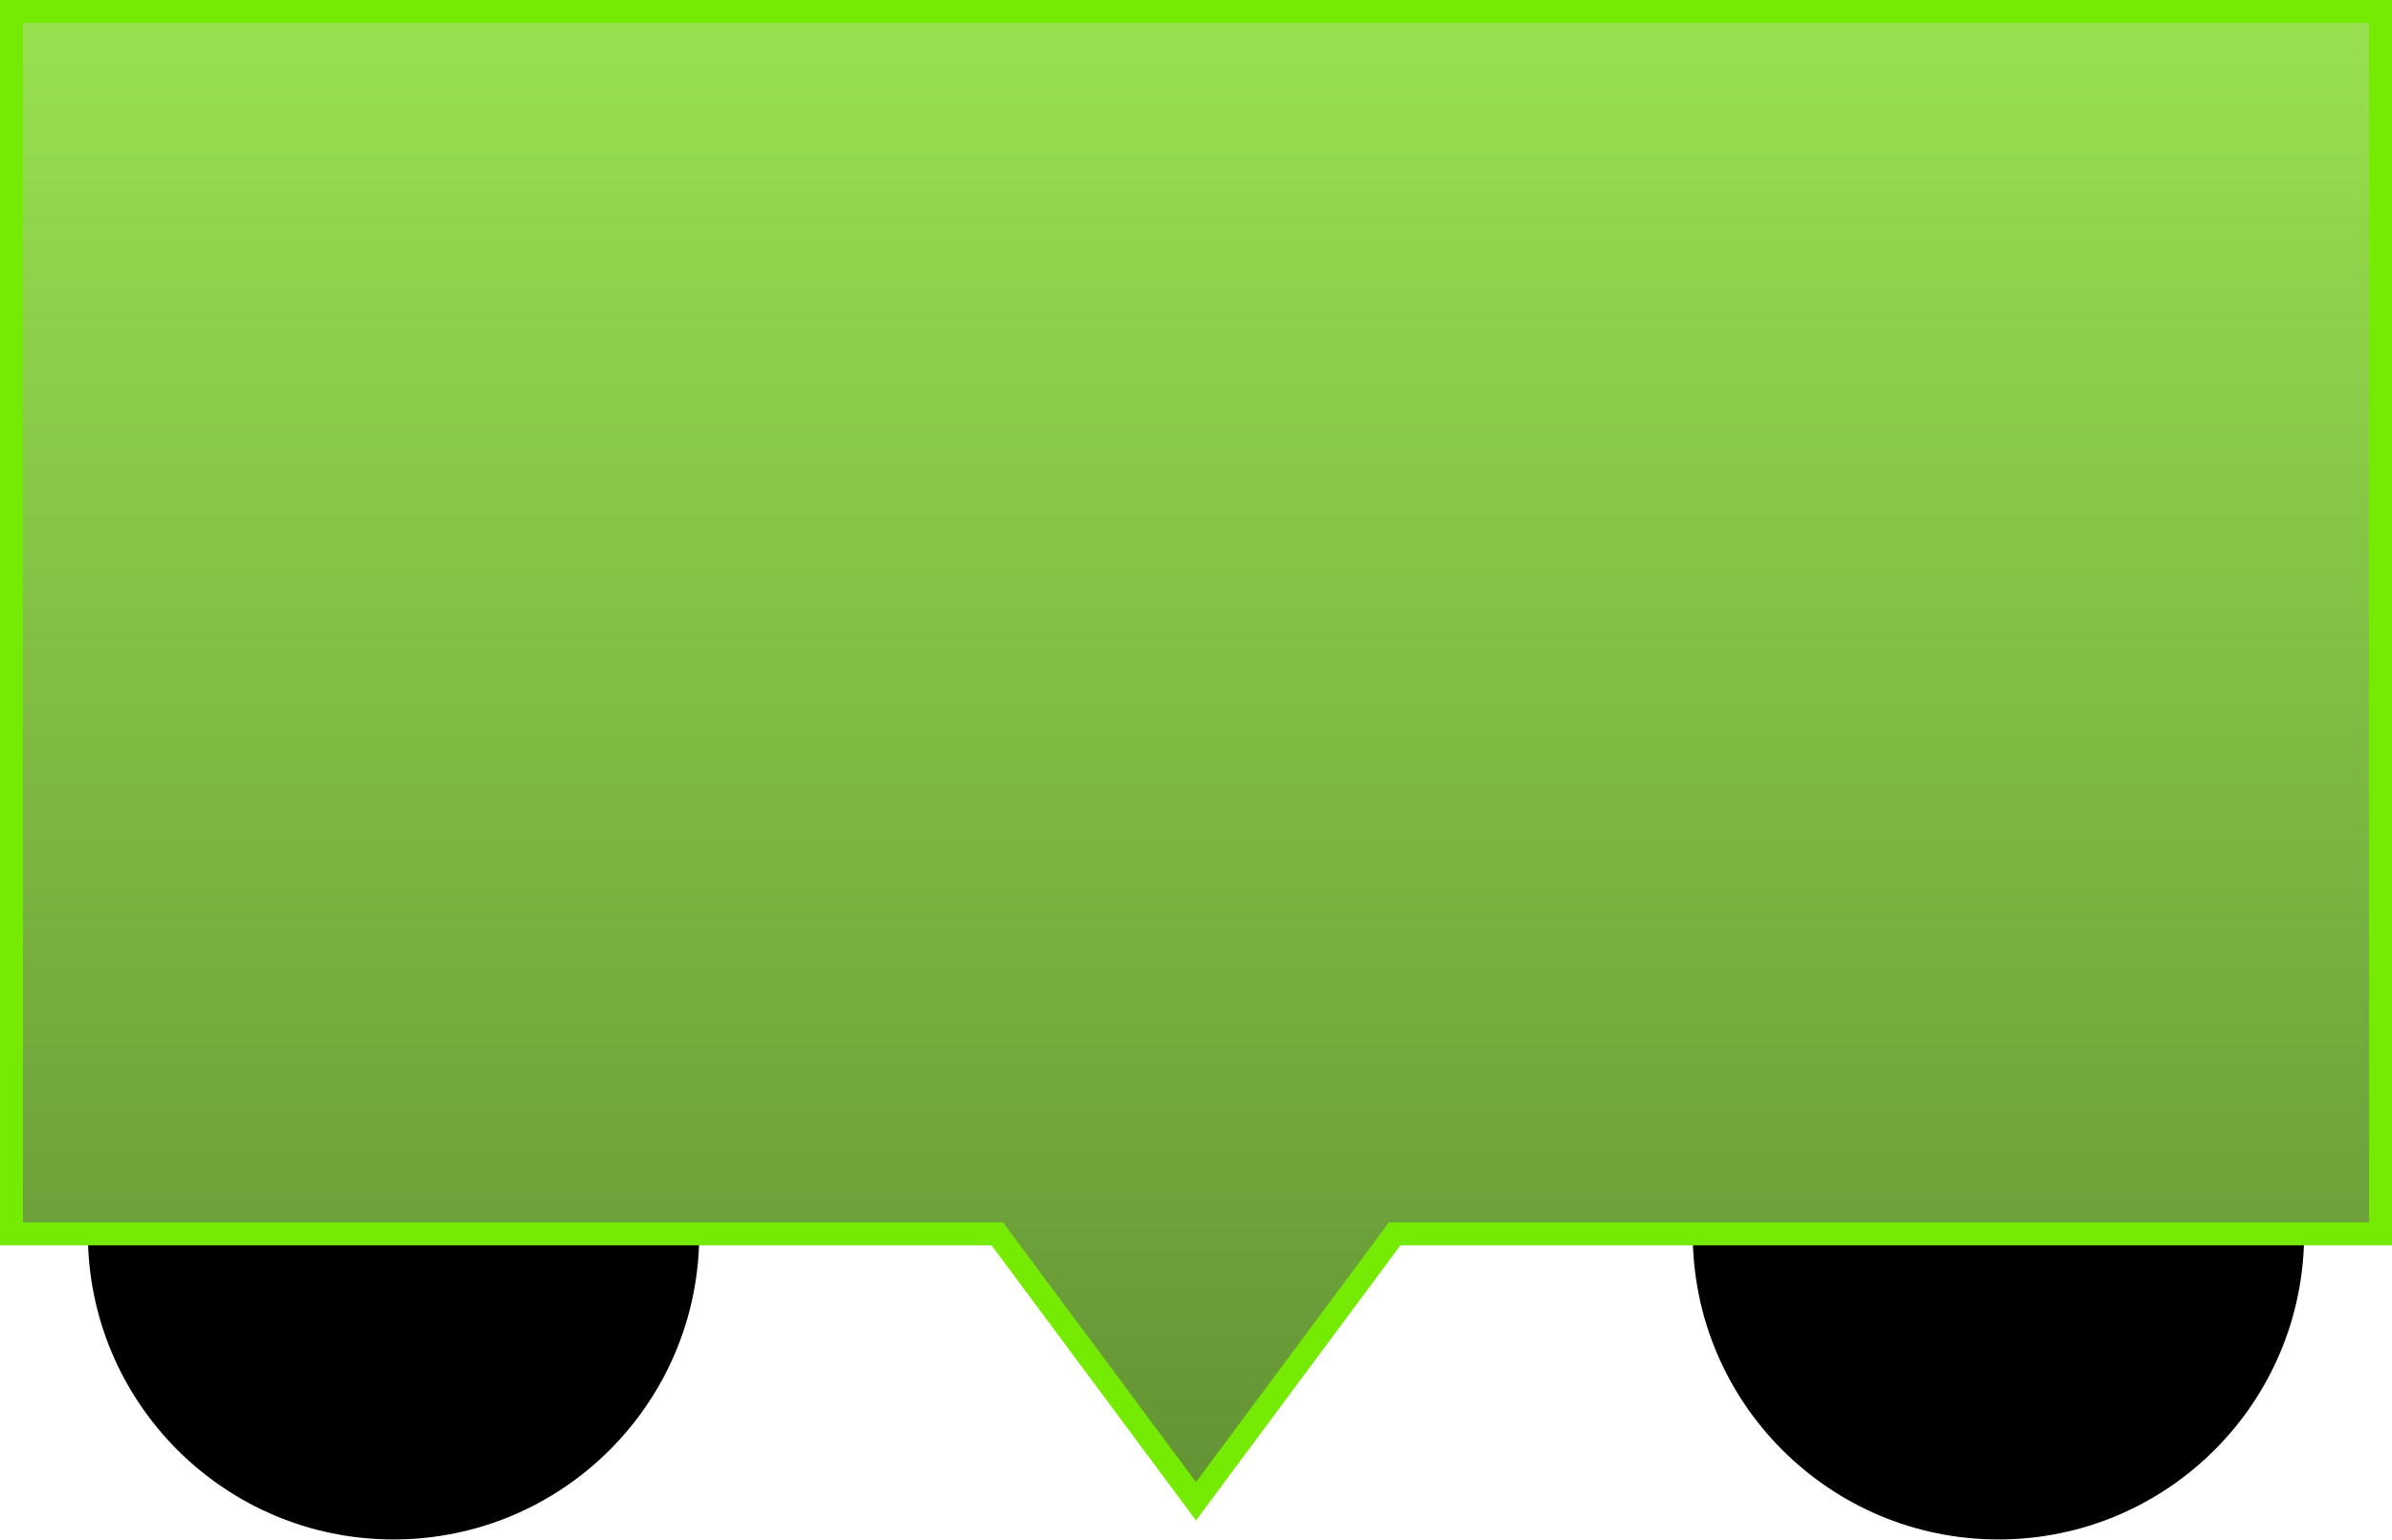
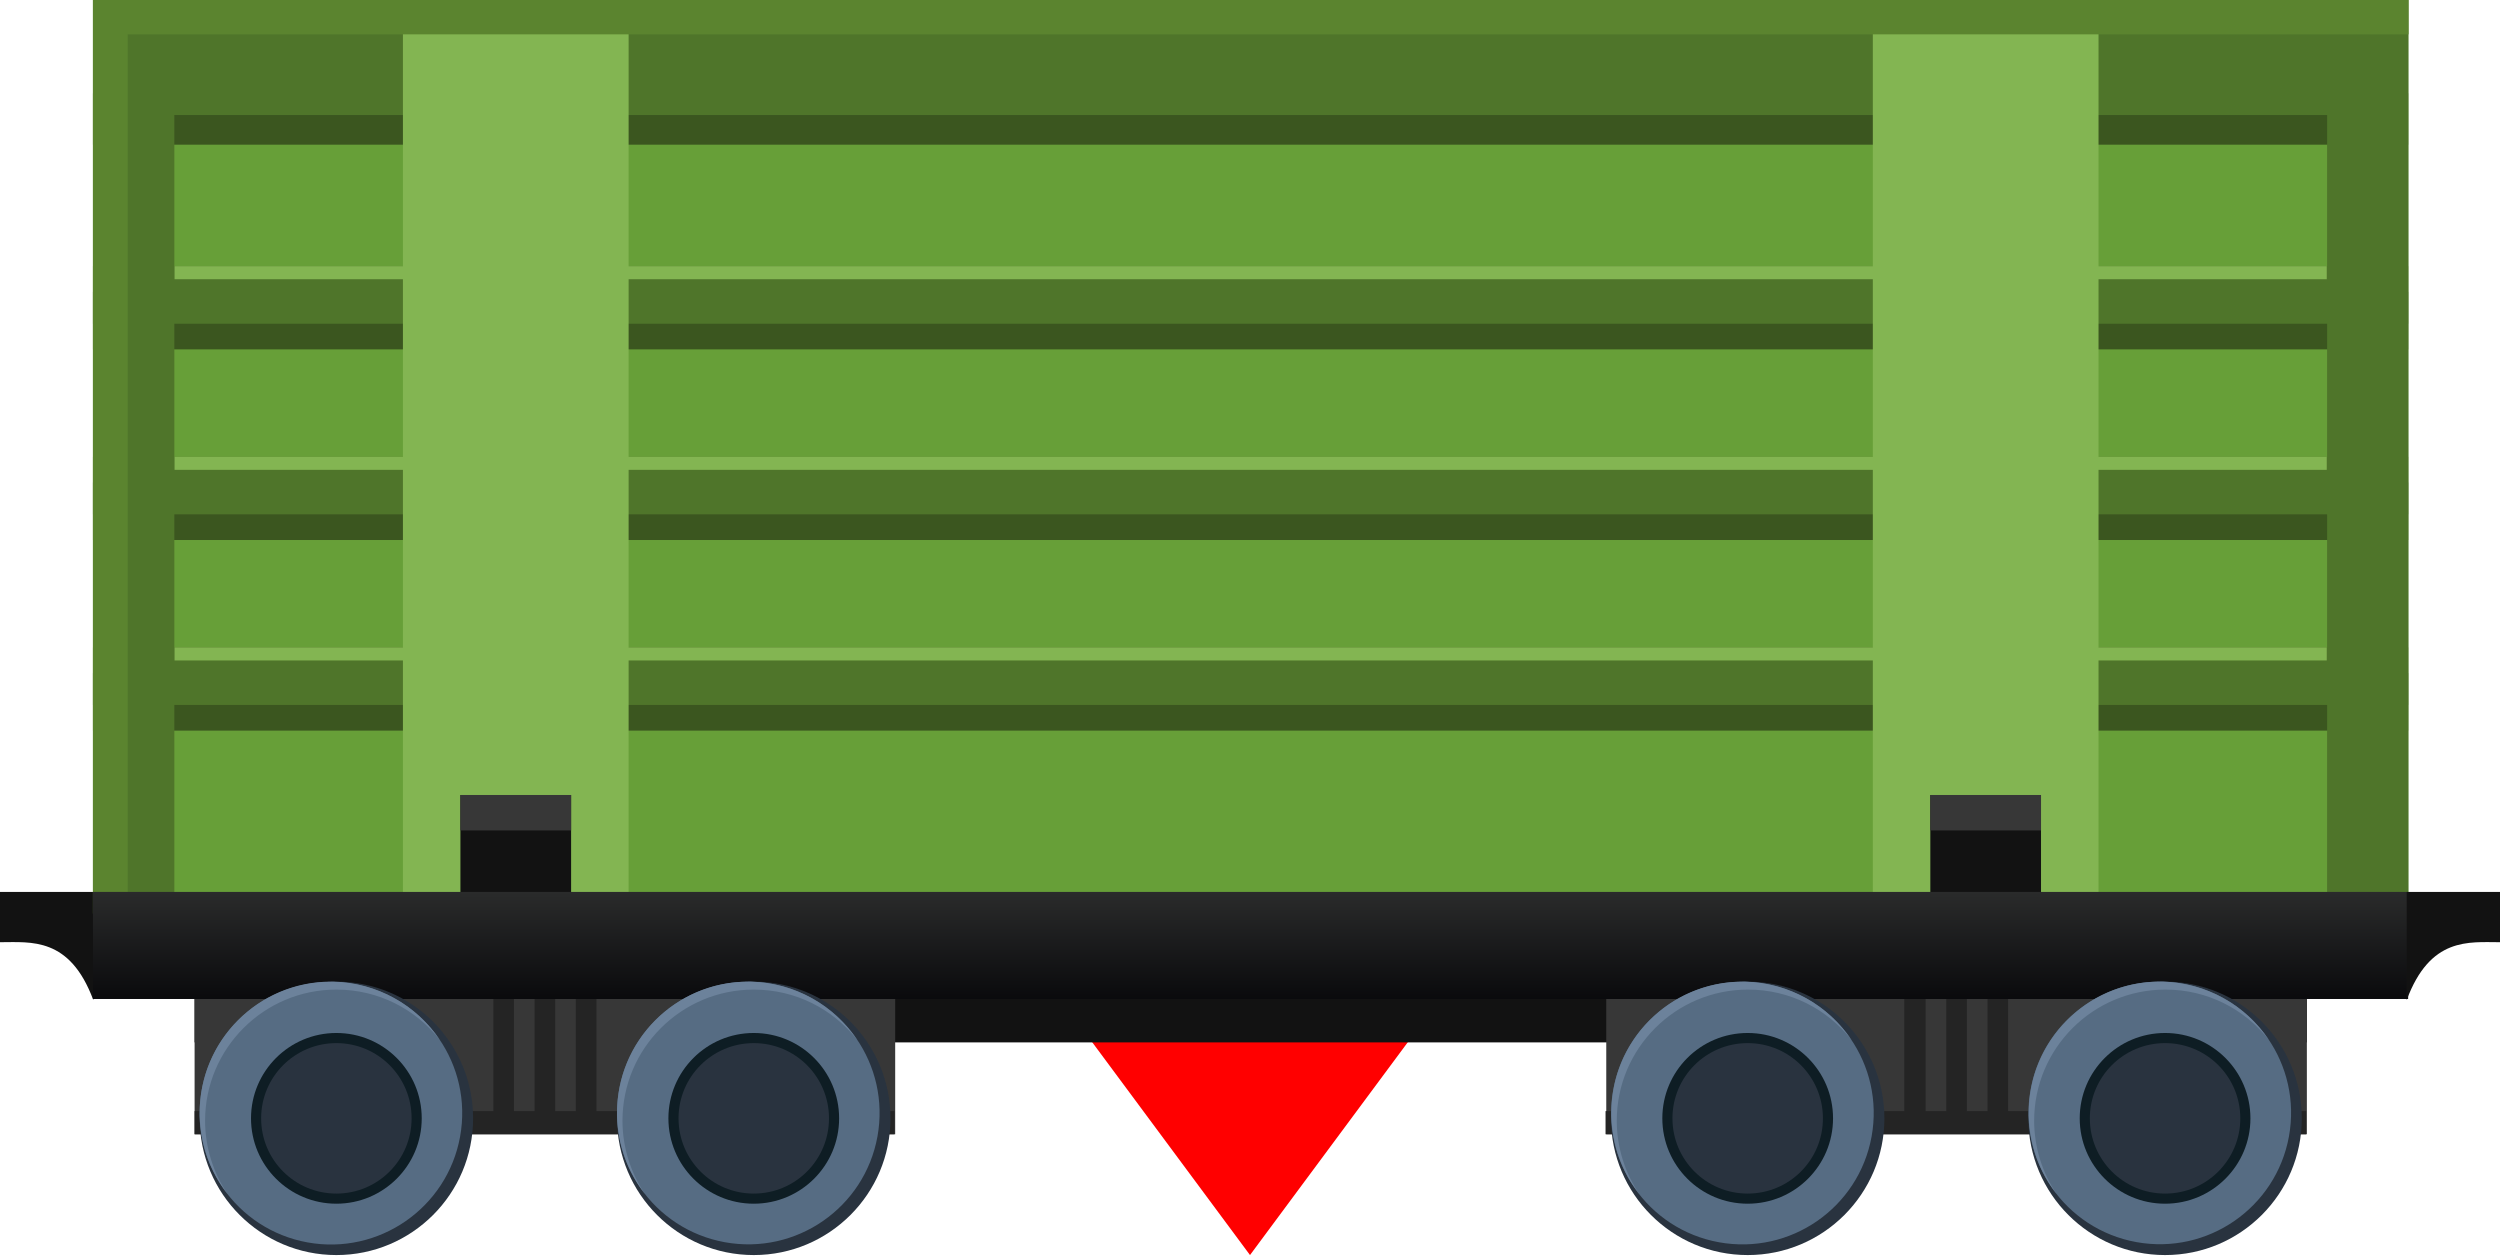
- <svg xmlns="http://www.w3.org/2000/svg" viewBox="0 0 31.3 20.15">
+ <svg xmlns="http://www.w3.org/2000/svg" id="Layer_2" data-name="Layer 2" viewBox="0 0 69.12 34.7">
  <defs>
-     <style>.cls-1{stroke:#75ea03;stroke-miterlimit:10;stroke-width:0.3px;fill:url(#linear-gradient);}</style>
-     <linearGradient id="linear-gradient" x1="15.65" y1="24.4" x2="15.65" y2="-4.44" gradientUnits="userSpaceOnUse">
-       <stop offset="0" stop-color="#567f2e" />
-       <stop offset="1" stop-color="#a4f456" />
+     <style>
+       .cls-1 {
+         fill: #5b842f;
+       }
+ 
+       .cls-1, .cls-2, .cls-3, .cls-4, .cls-5, .cls-6 {
+         fill-rule: evenodd;
+       }
+ 
+       .cls-2 {
+         fill: #242424;
+       }
+ 
+       .cls-7 {
+         fill: #3b561f;
+       }
+ 
+       .cls-8 {
+         fill: #0e1d24;
+       }
+ 
+       .cls-9 {
+         fill: #679f38;
+       }
+ 
+       .cls-3, .cls-10 {
+         fill: #121212;
+       }
+ 
+       .cls-11 {
+         fill: #566c83;
+       }
+ 
+       .cls-12, .cls-6 {
+         fill: #29333f;
+       }
+ 
+       .cls-13 {
+         fill: #373737;
+       }
+ 
+       .cls-14, .cls-5 {
+         fill: #4f752a;
+       }
+ 
+       .cls-15 {
+         fill: #83b552;
+       }
+ 
+       .cls-4 {
+         fill: #6c829b;
+       }
+ 
+       .cls-16 {
+         fill: url(#GradientFill_4);
+       }
+ 
+       .cls-17 {
+         fill: red;
+       }
+     </style>
+     <linearGradient id="GradientFill_4" data-name="GradientFill 4" x1="34.58" y1="24.66" x2="34.58" y2="28.53" gradientUnits="userSpaceOnUse">
+       <stop offset="0" stop-color="#2a2b2b" />
+       <stop offset="1" stop-color="#000003" />
    </linearGradient>
  </defs>
-   <g id="Layer_2" data-name="Layer 2">
-     <g id="Portrait">
-       <g id="page-01">
-         <g id="Layer_26" data-name="Layer 26">
-           <circle cx="26.15" cy="16.15" r="4" />
-           <circle cx="5.15" cy="16.15" r="4" />
-           <polygon class="cls-1" points="31.15 0.15 0.15 0.15 0.15 16.15 13.05 16.15 15.65 19.65 18.25 16.15 31.15 16.15 31.15 0.15" />
+   <g id="Layer_1-2" data-name="Layer 1">
+     <g>
+       <polygon class="cls-17" points="30.06 28.63 39.06 28.63 34.56 34.7 30.06 28.63" />
+       <g>
+         <path class="cls-3" d="M0,24.66H2.58v2.99c-.65-1.75-1.72-1.6-2.58-1.6v-1.39Z" />
+         <rect class="cls-10" x="5.38" y="27.3" width="58.4" height="1.52" />
+         <rect class="cls-13" x="5.38" y="27.3" width="19.37" height="4.06" />
+         <path class="cls-2" d="M13.64,27.3h.57v3.42h.57v-3.42h.57v3.42h.57v-3.42h.57v3.42h8.24v.64H5.38v-.64H13.64v-3.42Z" />
+         <rect class="cls-13" x="44.41" y="27.3" width="19.37" height="4.06" />
+         <path class="cls-2" d="M52.67,27.3h.57v3.42h.57v-3.42h.57v3.42h.57v-3.42h.57v3.42h8.24v.64h-19.37v-.64h8.26v-3.42Z" />
+         <rect class="cls-9" x="2.57" width="64.01" height="25.26" />
+         <rect class="cls-7" x="2.57" y="2.58" width="64.01" height="1.42" />
+         <g>
+           <rect class="cls-7" x="2.57" y="8.07" width="64.01" height="1.59" />
+           <rect class="cls-7" x="2.57" y="13.34" width="64.01" height="1.59" />
+           <rect class="cls-7" x="2.57" y="18.61" width="64.01" height="1.59" />
        </g>
+         <rect class="cls-14" x="2.57" y="7.36" width="64.01" height="1.59" />
+         <rect class="cls-15" x="4.82" y="7.36" width="59.51" height=".36" />
+         <rect class="cls-14" x="2.57" y="12.63" width="64.01" height="1.59" />
+         <rect class="cls-15" x="4.82" y="12.63" width="59.51" height=".36" />
+         <rect class="cls-14" x="2.57" y="17.9" width="64.01" height="1.59" />
+         <rect class="cls-15" x="4.82" y="17.9" width="59.51" height=".36" />
+         <polygon class="cls-5" points="66.59 0 64.34 0 4.82 0 2.57 0 2.57 3.18 2.57 25.26 4.82 25.26 4.82 3.18 64.34 3.18 64.34 25.26 66.59 25.26 66.59 3.18 66.59 0" />
+         <g>
+           <rect class="cls-15" x="11.14" width="6.24" height="25.26" />
+           <rect class="cls-15" x="51.78" width="6.24" height="25.26" />
+         </g>
+         <g>
+           <rect class="cls-10" x="12.73" y="21.98" width="3.06" height="3.28" />
+           <rect class="cls-13" x="12.73" y="21.98" width="3.06" height=".98" />
+         </g>
+         <g>
+           <rect class="cls-10" x="53.37" y="21.98" width="3.06" height="3.28" />
+           <rect class="cls-13" x="53.37" y="21.98" width="3.06" height=".98" />
+         </g>
+         <polygon class="cls-1" points="2.57 0 3.53 0 66.59 0 66.59 .95 3.53 .95 3.53 24.66 2.57 24.66 2.57 .95 2.57 0" />
+         <rect class="cls-16" x="2.57" y="24.66" width="64.01" height="2.96" />
+         <g>
+           <circle class="cls-12" cx="9.3" cy="30.92" r="3.78" />
+           <circle class="cls-11" cx="9.15" cy="30.77" r="3.63" transform="translate(-22.76 34.29) rotate(-79.72)" />
+           <circle class="cls-8" cx="9.3" cy="30.92" r="2.36" />
+           <path class="cls-6" d="M9.3,28.84c1.15,0,2.08,.93,2.08,2.08s-.93,2.08-2.08,2.08-2.08-.93-2.08-2.08,.93-2.08,2.08-2.08Z" />
+           <path class="cls-4" d="M5.67,30.99c0-2.01,1.63-3.63,3.63-3.63,1.16,0,2.19,.54,2.86,1.39-.64-.95-1.72-1.58-2.94-1.61-.02,0-.05,0-.07,0-2.01,0-3.63,1.63-3.63,3.63,0,.02,0,.05,0,.07,.02,.82,.3,1.57,.77,2.17-.39-.58-.62-1.28-.62-2.03Z" />
+         </g>
+         <g>
+           <circle class="cls-12" cx="20.84" cy="30.92" r="3.78" />
+           <circle class="cls-11" cx="20.69" cy="30.77" r="3.63" transform="translate(-13.28 45.64) rotate(-79.72)" />
+           <circle class="cls-8" cx="20.84" cy="30.92" r="2.36" />
+           <path class="cls-6" d="M20.84,28.84c1.15,0,2.08,.93,2.08,2.08s-.93,2.08-2.08,2.08-2.08-.93-2.08-2.08,.93-2.08,2.08-2.08Z" />
+           <path class="cls-4" d="M17.21,30.99c0-2.01,1.63-3.63,3.63-3.63,1.16,0,2.19,.54,2.86,1.39-.64-.95-1.72-1.58-2.94-1.61-.02,0-.05,0-.07,0-2.01,0-3.63,1.63-3.63,3.63,0,.02,0,.05,0,.07,.02,.82,.3,1.57,.77,2.17-.39-.58-.62-1.28-.62-2.03Z" />
+         </g>
+         <g>
+           <circle class="cls-12" cx="48.32" cy="30.92" r="3.78" />
+           <circle class="cls-11" cx="48.18" cy="30.77" r="3.63" transform="translate(9.3 72.69) rotate(-79.72)" />
+           <circle class="cls-8" cx="48.32" cy="30.92" r="2.36" />
+           <path class="cls-6" d="M48.32,28.84c1.15,0,2.08,.93,2.08,2.08s-.93,2.08-2.08,2.08-2.08-.93-2.08-2.08,.93-2.08,2.08-2.08Z" />
+           <path class="cls-4" d="M44.7,30.99c0-2.01,1.63-3.63,3.63-3.63,1.16,0,2.19,.54,2.86,1.39-.64-.95-1.72-1.58-2.94-1.61-.02,0-.05,0-.07,0-2.01,0-3.63,1.63-3.63,3.63,0,.02,0,.05,0,.07,.02,.82,.3,1.57,.77,2.17-.39-.58-.62-1.28-.62-2.03Z" />
+         </g>
+         <g>
+           <circle class="cls-12" cx="59.86" cy="30.92" r="3.78" />
+           <circle class="cls-11" cx="59.72" cy="30.77" r="3.63" transform="translate(18.78 84.04) rotate(-79.72)" />
+           <circle class="cls-8" cx="59.86" cy="30.92" r="2.36" />
+           <path class="cls-6" d="M59.86,28.84c1.15,0,2.08,.93,2.08,2.08s-.93,2.08-2.08,2.08-2.08-.93-2.08-2.08,.93-2.08,2.08-2.08Z" />
+           <path class="cls-4" d="M56.24,30.99c0-2.01,1.63-3.63,3.63-3.63,1.16,0,2.19,.54,2.86,1.39-.64-.95-1.72-1.58-2.94-1.61-.02,0-.05,0-.07,0-2.01,0-3.63,1.63-3.63,3.63,0,.02,0,.05,0,.07,.02,.82,.3,1.57,.77,2.17-.39-.58-.62-1.28-.62-2.03Z" />
+         </g>
+         <path class="cls-3" d="M69.12,24.66h-2.58s0,2.99,0,2.99c.65-1.75,1.72-1.6,2.58-1.6v-1.39Z" />
      </g>
    </g>
  </g>
</svg>
